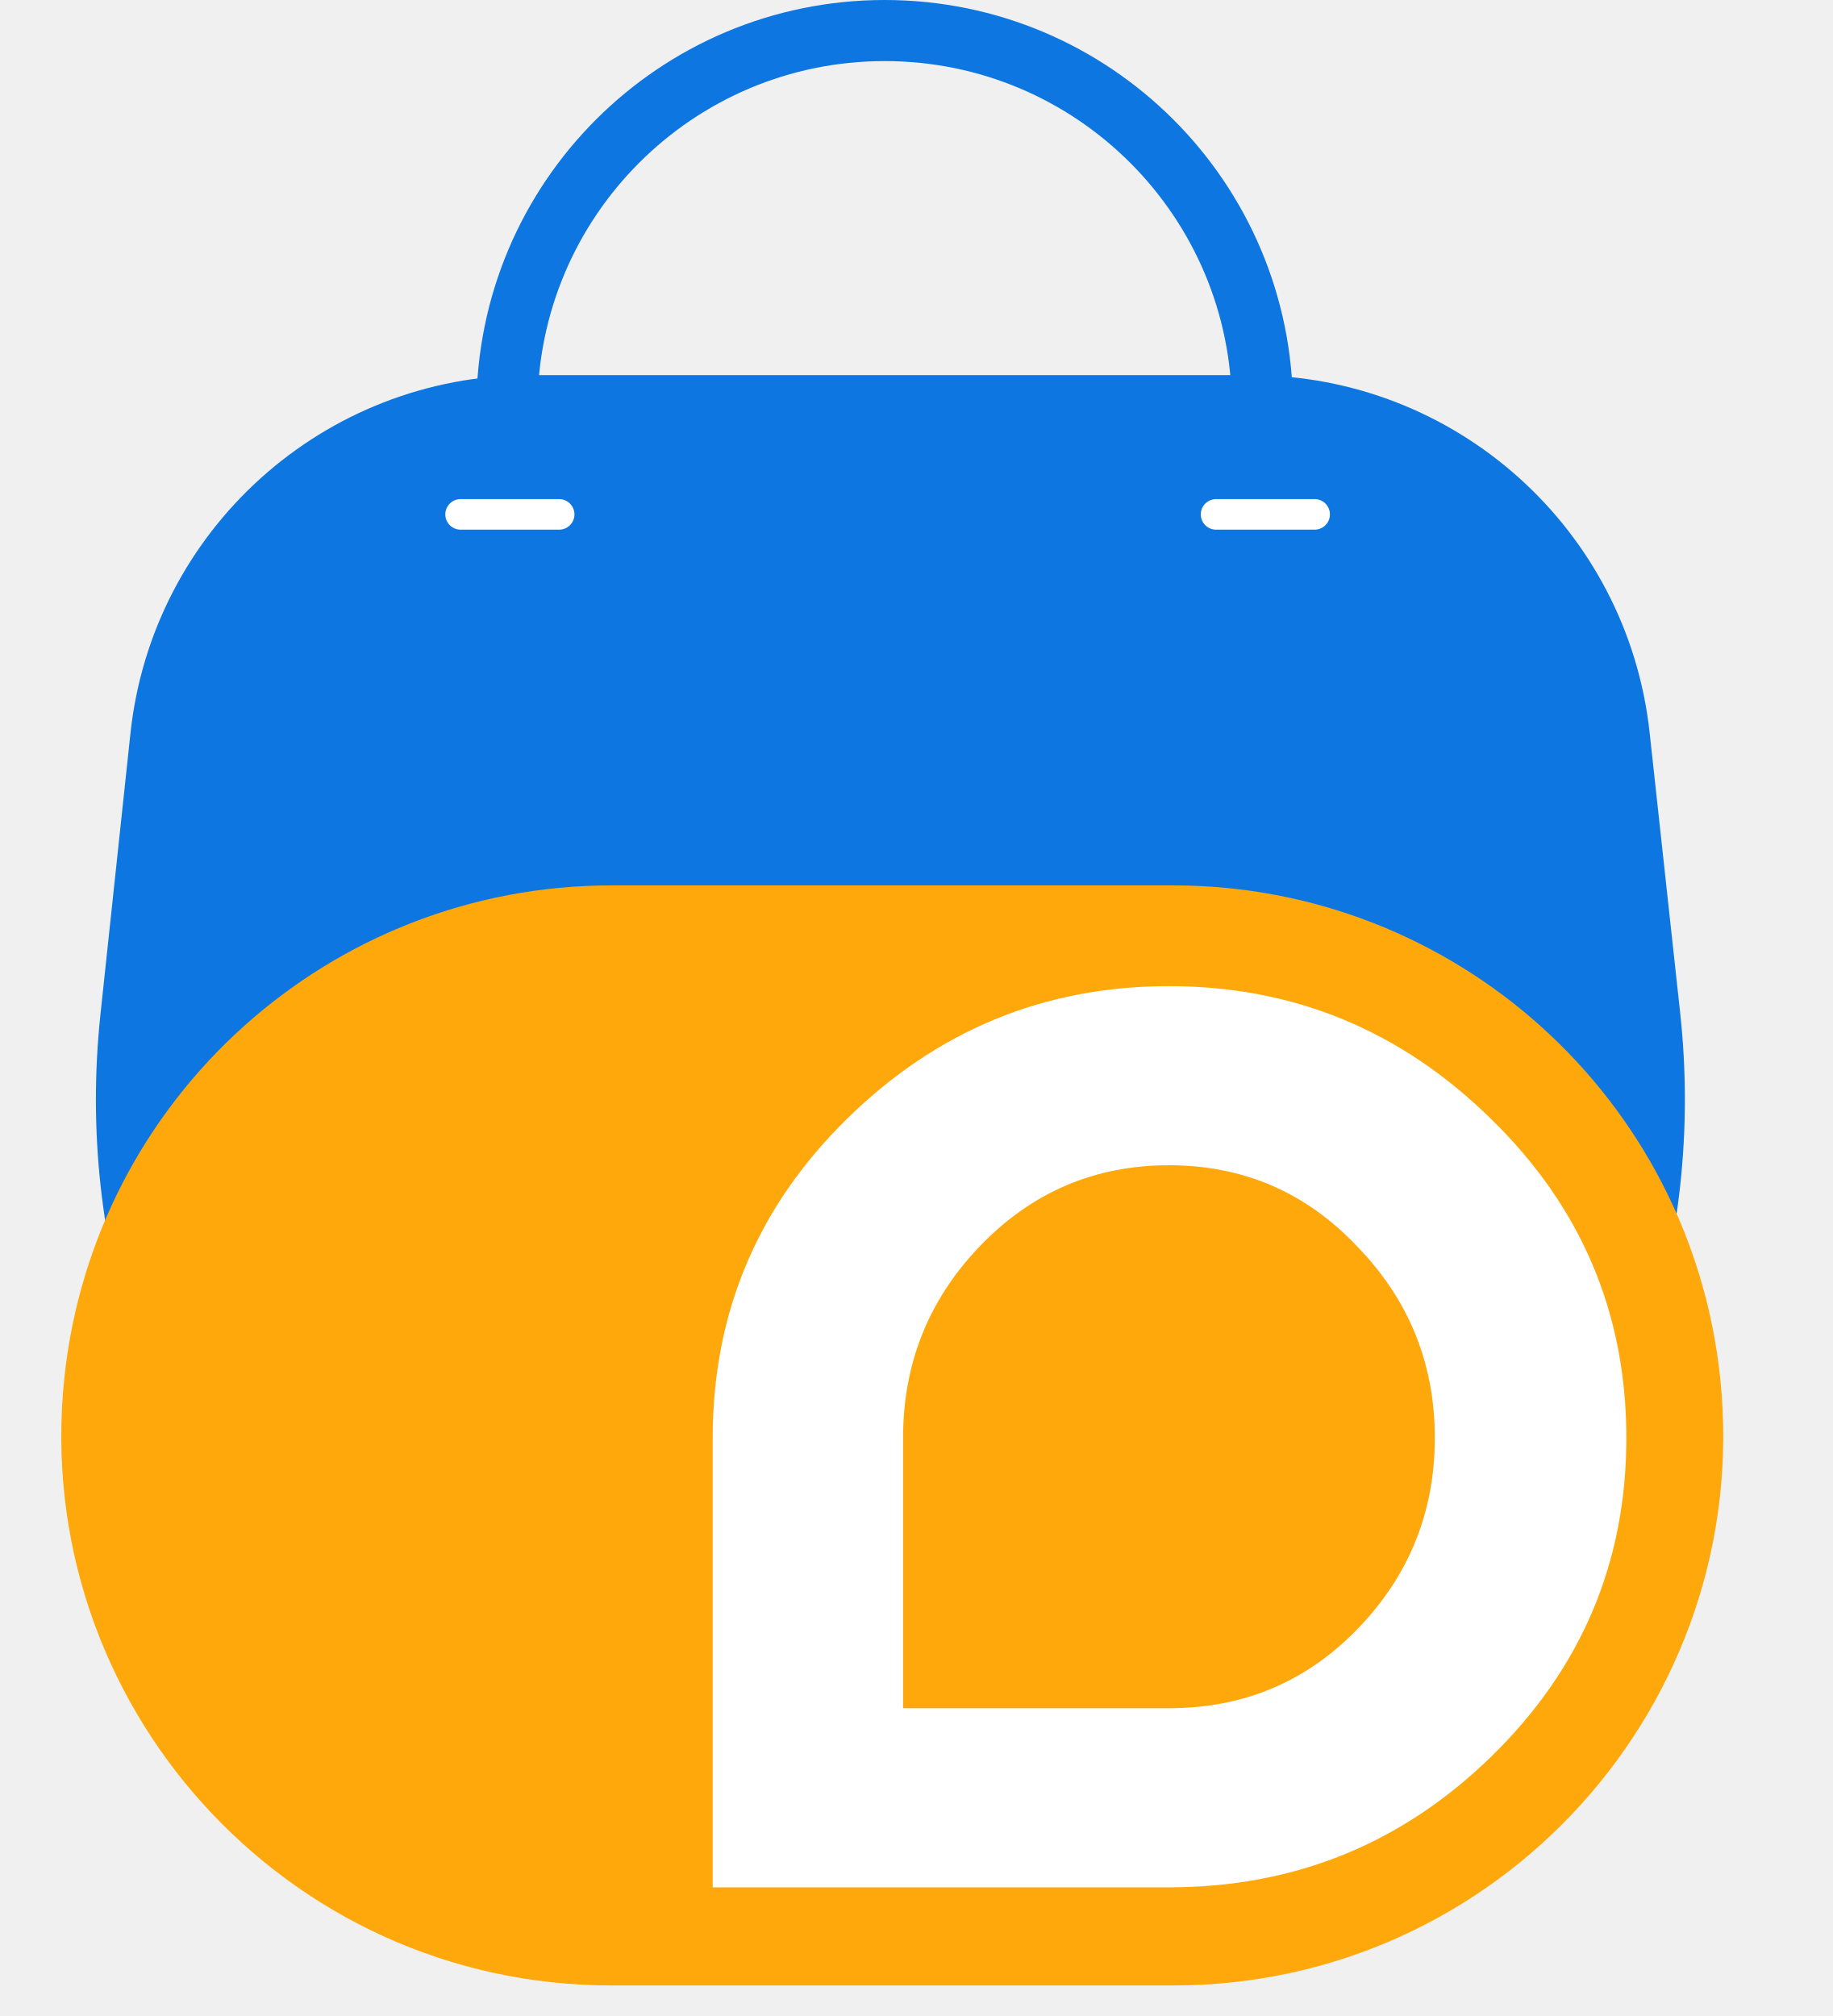
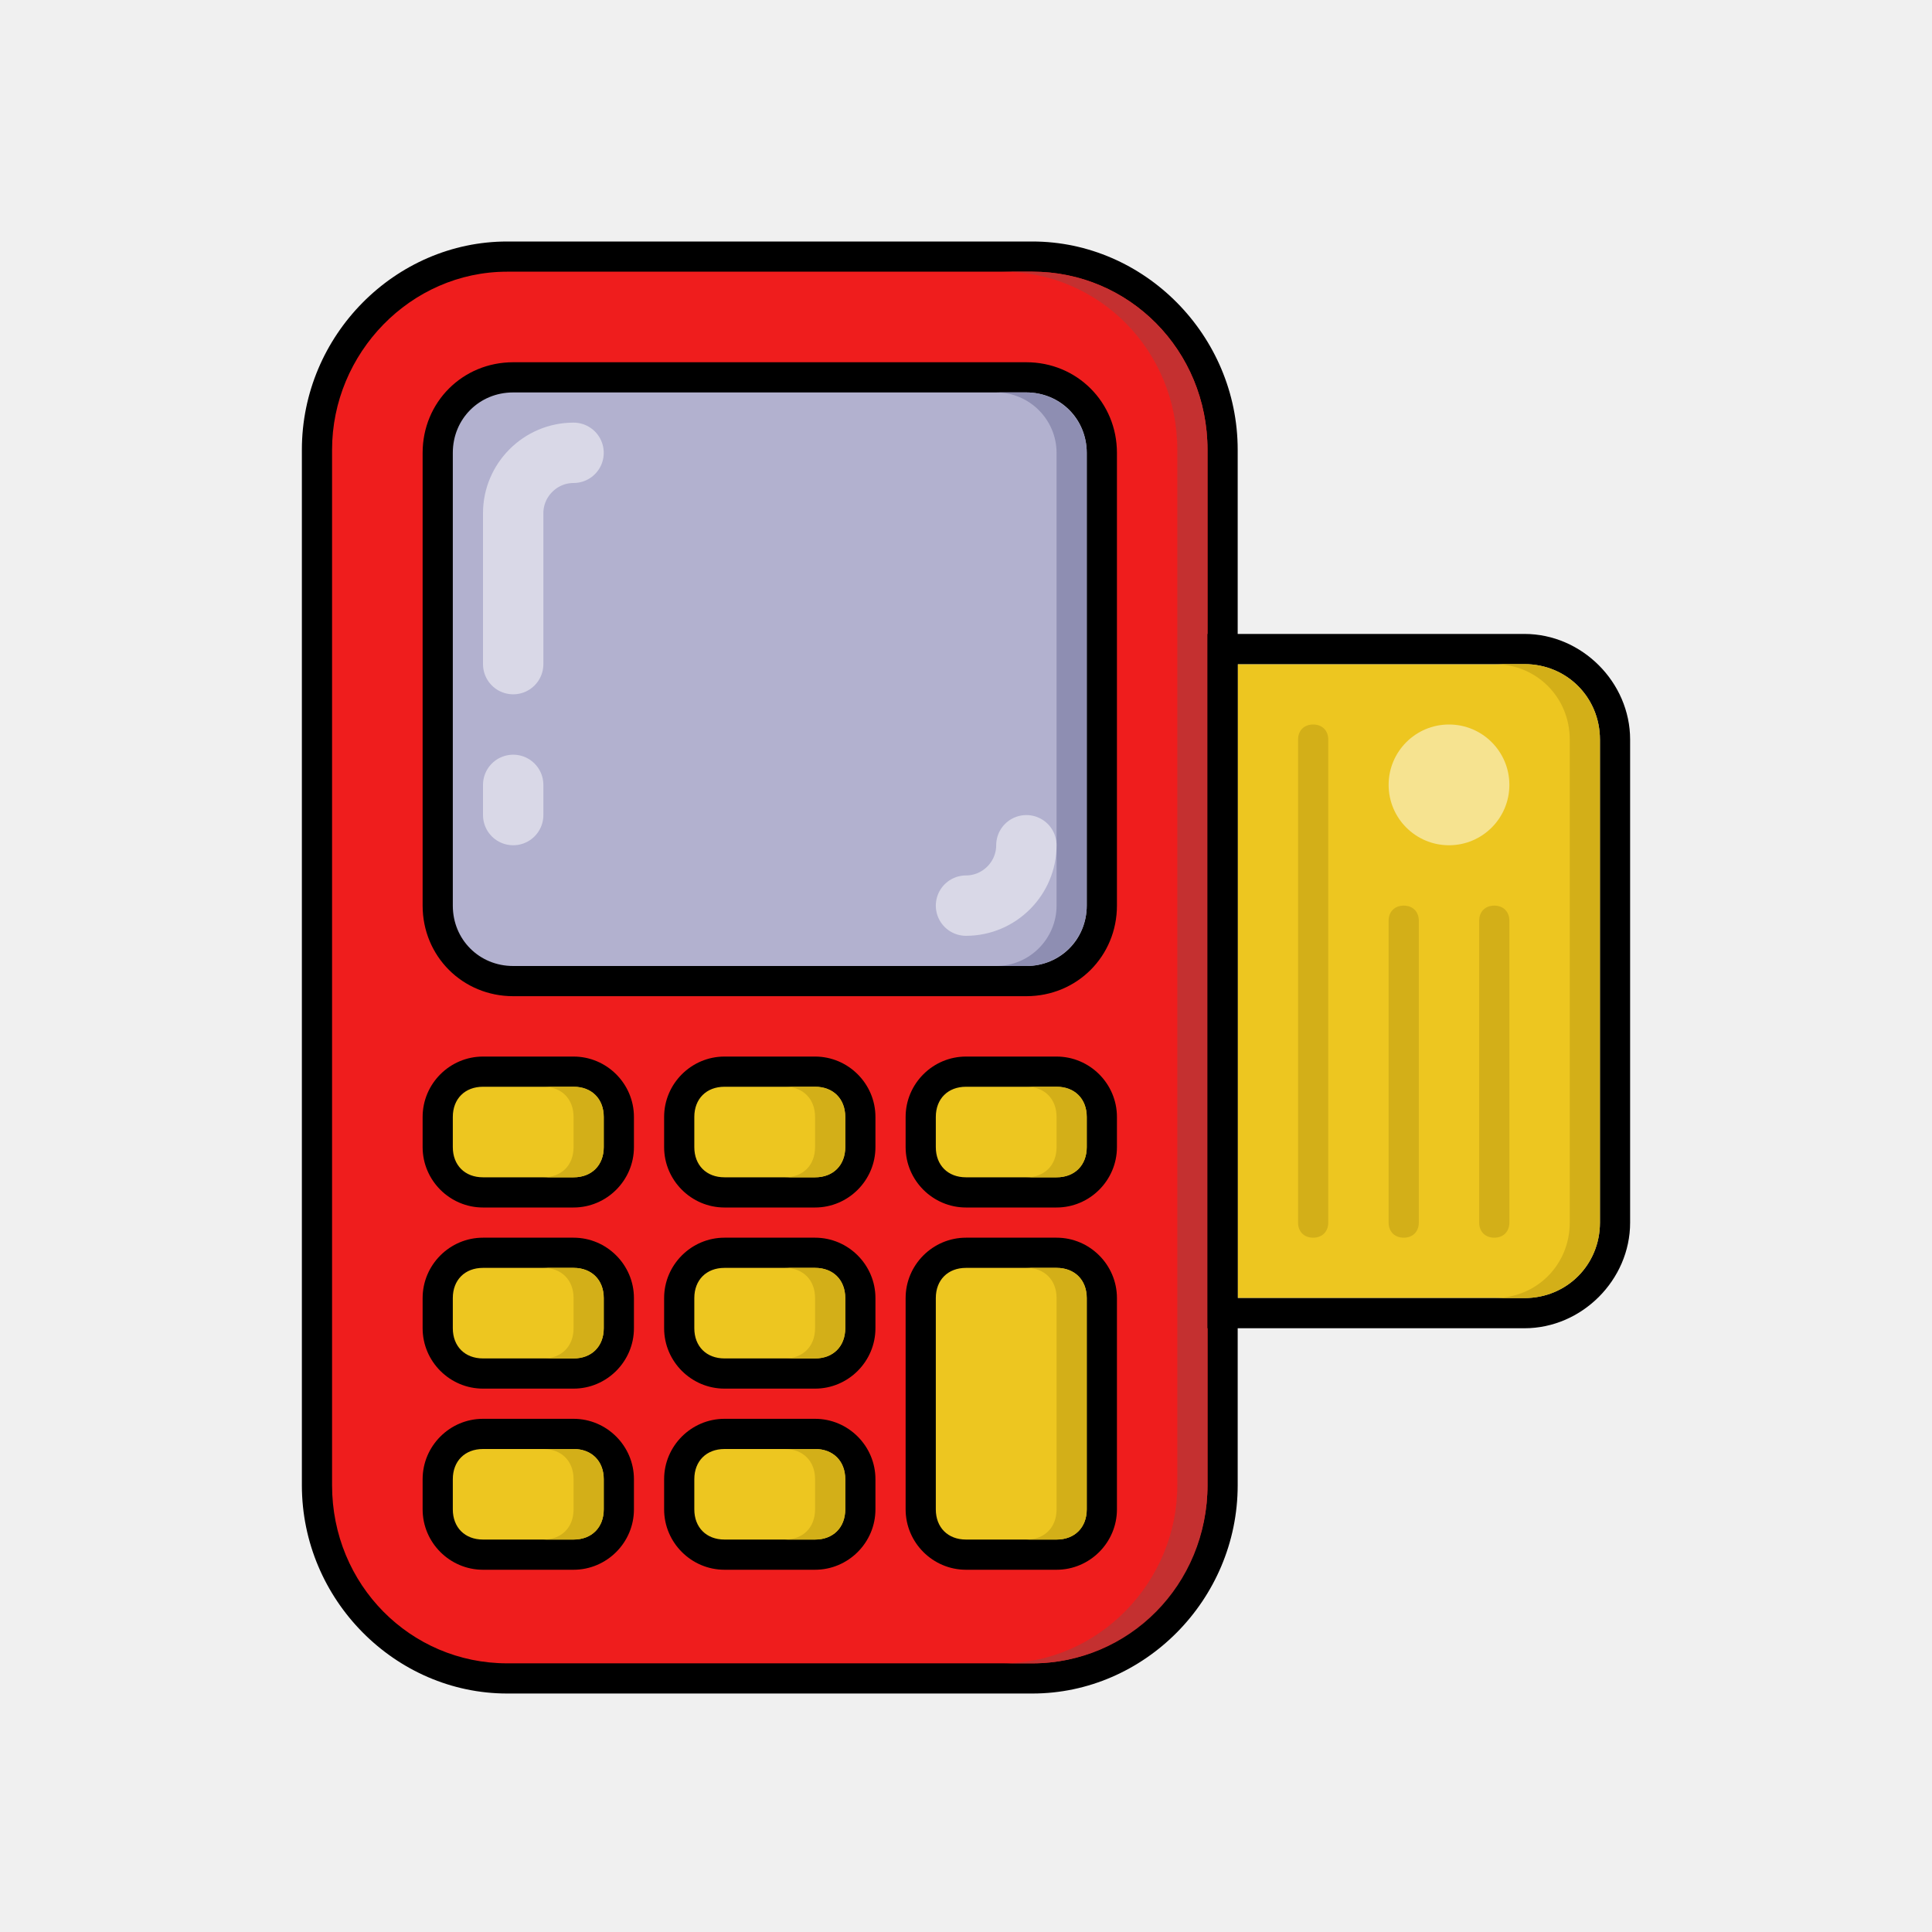
- <svg xmlns="http://www.w3.org/2000/svg" width="30" height="33" viewBox="0 0 30 33" fill="none">
-   <path d="M2.135 12.006C2.491 8.671 5.306 6.141 8.66 6.141H20.478C23.828 6.141 26.639 8.663 27.002 11.992L27.501 16.57C28.339 24.263 22.313 30.981 14.574 30.981C6.846 30.981 0.824 24.282 1.645 16.597L2.135 12.006Z" fill="#0D76E1" />
-   <path d="M1.054 22.548C1.54 17.968 5.403 14.493 10.008 14.493H19.203C23.819 14.493 27.687 17.984 28.159 22.576C28.705 27.884 24.54 32.5 19.203 32.5H10.008C4.66 32.5 0.491 27.866 1.054 22.548Z" fill="#FFA80B" />
-   <path d="M20.664 7.876L20.664 6.683C20.664 3.268 17.896 0.5 14.481 0.5C11.066 0.5 8.298 3.268 8.298 6.683L8.298 7.876" stroke="#0D76E1" stroke-linecap="round" />
-   <path d="M11.666 23.537V30.894H19.134C21.187 30.894 22.945 30.181 24.408 28.755C25.883 27.317 26.621 25.577 26.621 23.537C26.621 21.496 25.883 19.756 24.408 18.318C22.933 16.867 21.175 16.142 19.134 16.142C17.093 16.142 15.335 16.867 13.86 18.318C12.397 19.756 11.666 21.496 11.666 23.537ZM14.782 27.962V23.537C14.782 22.32 15.2 21.274 16.036 20.402C16.884 19.517 17.917 19.074 19.134 19.074C20.351 19.074 21.378 19.517 22.214 20.402C23.062 21.274 23.486 22.32 23.486 23.537C23.486 24.754 23.062 25.799 22.214 26.672C21.378 27.532 20.351 27.962 19.134 27.962H14.782Z" fill="white" />
-   <path d="M21.519 8.42L19.905 8.42" stroke="white" stroke-width="0.5" stroke-linecap="round" />
-   <path d="M9.153 8.42L7.539 8.42" stroke="white" stroke-width="0.5" stroke-linecap="round" />
+ <svg xmlns="http://www.w3.org/2000/svg" width="800px" height="800px" viewBox="0 0 64 64" id="Layer_1" version="1.1" xml:space="preserve">
+   <style type="text/css">
+ 	.st0{fill:#EF1D1D;}
+ 	.st1{fill:#C43030;}
+ 	.st2{fill:#B2B1CF;stroke:#000000;stroke-miterlimit:10;}
+ 	.st3{fill:#8E8EB2;}
+ 	.st4{opacity:0.5;fill:none;stroke:#FFFFFF;stroke-width:2;stroke-linecap:round;stroke-miterlimit:10;enable-background:new    ;}
+ 	.st5{fill:#EDC620;}
+ 	.st6{opacity:0.5;fill:#FFFFFF;enable-background:new    ;}
+ 	.st7{fill:#D3AF18;}
+ </style>
+   <path class="st0" d="M16.8,55.5c-3.5,0-6.3-2.9-6.3-6.4V14.9c0-3.5,2.8-6.4,6.3-6.4h17.4c3.5,0,6.3,2.9,6.3,6.4v34.3  c0,3.5-2.8,6.4-6.3,6.4L16.8,55.5L16.8,55.5z" />
+   <path d="M34.2,9c3.2,0,5.8,2.6,5.8,5.9v34.3c0,3.2-2.6,5.9-5.8,5.9H16.8c-3.2,0-5.8-2.6-5.8-5.9V14.9c0-3.2,2.6-5.9,5.8-5.9H34.2   M34.2,8H16.8c-3.7,0-6.8,3.1-6.8,6.9v34.3c0,3.8,3.1,6.9,6.8,6.9h17.4c3.7,0,6.8-3.1,6.8-6.9V14.9C41,11.1,37.9,8,34.2,8L34.2,8z" />
+   <g>
+     <path class="st1" d="M34.2,9h-1c3.2,0,5.8,2.6,5.8,5.9v34.3c0,3.2-2.6,5.9-5.8,5.9h1c3.2,0,5.8-2.6,5.8-5.9V14.9   C40,11.6,37.4,9,34.2,9z" />
+   </g>
+   <path class="st2" d="M34,32.5c1.4,0,2.5-1.1,2.5-2.5V15c0-1.4-1.1-2.5-2.5-2.5H17c-1.4,0-2.5,1.1-2.5,2.5v15c0,1.4,1.1,2.5,2.5,2.5  H34z" />
+   <path class="st3" d="M35,30V15c0-1.1-0.9-2-2-2h1c1.1,0,2,0.9,2,2v15c0,1.1-0.9,2-2,2h-1C34.1,32,35,31.1,35,30z" />
+   <path class="st4" d="M17,22v-5c0-1.1,0.9-2,2-2" />
+   <line class="st4" x1="17" x2="17" y1="27" y2="26" />
+   <path class="st4" d="M34,28c0,1.1-0.9,2-2,2" />
+   <path class="st5" d="M53,24.5c0-1.4-1.1-2.5-2.5-2.5H41v21h9.5c1.4,0,2.5-1.1,2.5-2.5V24.5z" />
+   <circle class="st6" cx="48" cy="26" r="2" />
+   <path d="M50.5,44H40V21h10.5c1.9,0,3.5,1.6,3.5,3.5v16C54,42.4,52.4,44,50.5,44z M41,43h9.5c1.4,0,2.5-1.1,2.5-2.5v-16  c0-1.4-1.1-2.5-2.5-2.5H41V43z" />
+   <path class="st7" d="M50.5,22h-1c1.4,0,2.5,1.1,2.5,2.5v16c0,1.4-1.1,2.5-2.5,2.5h1c1.4,0,2.5-1.1,2.5-2.5v-16  C53,23.1,51.9,22,50.5,22z" />
+   <path class="st7" d="M49.5,41c-0.3,0-0.5-0.2-0.5-0.5v-10c0-0.3,0.2-0.5,0.5-0.5s0.5,0.2,0.5,0.5v10C50,40.8,49.8,41,49.5,41z" />
+   <path class="st7" d="M46.5,41c-0.3,0-0.5-0.2-0.5-0.5v-10c0-0.3,0.2-0.5,0.5-0.5s0.5,0.2,0.5,0.5v10C47,40.8,46.8,41,46.5,41z" />
+   <path class="st7" d="M43.5,41c-0.3,0-0.5-0.2-0.5-0.5v-16c0-0.3,0.2-0.5,0.5-0.5s0.5,0.2,0.5,0.5v16C44,40.8,43.8,41,43.5,41z" />
+   <path class="st5" d="M32,39.5c-0.8,0-1.5-0.7-1.5-1.5v-1c0-0.8,0.7-1.5,1.5-1.5h3c0.8,0,1.5,0.7,1.5,1.5v1c0,0.8-0.7,1.5-1.5,1.5H32  z" />
+   <path d="M35,36c0.6,0,1,0.4,1,1v1c0,0.6-0.4,1-1,1h-3c-0.6,0-1-0.4-1-1v-1c0-0.6,0.4-1,1-1H35 M35,35h-3c-1.1,0-2,0.9-2,2v1  c0,1.1,0.9,2,2,2h3c1.1,0,2-0.9,2-2v-1C37,35.9,36.1,35,35,35L35,35z" />
+   <g>
+     <path class="st7" d="M35,36h-1c0.6,0,1,0.4,1,1v1c0,0.6-0.4,1-1,1h1c0.6,0,1-0.4,1-1v-1C36,36.4,35.6,36,35,36z" />
+   </g>
+   <path class="st5" d="M24,39.5c-0.8,0-1.5-0.7-1.5-1.5v-1c0-0.8,0.7-1.5,1.5-1.5h3c0.8,0,1.5,0.7,1.5,1.5v1c0,0.8-0.7,1.5-1.5,1.5H24  z" />
+   <path d="M27,36c0.6,0,1,0.4,1,1v1c0,0.6-0.4,1-1,1h-3c-0.6,0-1-0.4-1-1v-1c0-0.6,0.4-1,1-1H27 M27,35h-3c-1.1,0-2,0.9-2,2v1  c0,1.1,0.9,2,2,2h3c1.1,0,2-0.9,2-2v-1C29,35.9,28.1,35,27,35L27,35z" />
+   <path class="st5" d="M24,45.5c-0.8,0-1.5-0.7-1.5-1.5v-1c0-0.8,0.7-1.5,1.5-1.5h3c0.8,0,1.5,0.7,1.5,1.5v1c0,0.8-0.7,1.5-1.5,1.5H24  z" />
+   <path d="M27,42c0.6,0,1,0.4,1,1v1c0,0.6-0.4,1-1,1h-3c-0.6,0-1-0.4-1-1v-1c0-0.6,0.4-1,1-1H27 M27,41h-3c-1.1,0-2,0.9-2,2v1  c0,1.1,0.9,2,2,2h3c1.1,0,2-0.9,2-2v-1C29,41.9,28.1,41,27,41L27,41z" />
+   <path class="st5" d="M32,51.5c-0.8,0-1.5-0.7-1.5-1.5v-7c0-0.8,0.7-1.5,1.5-1.5h3c0.8,0,1.5,0.7,1.5,1.5v7c0,0.8-0.7,1.5-1.5,1.5H32  z" />
+   <path d="M35,42c0.6,0,1,0.4,1,1v7c0,0.6-0.4,1-1,1h-3c-0.6,0-1-0.4-1-1v-7c0-0.6,0.4-1,1-1H35 M35,41h-3c-1.1,0-2,0.9-2,2v7  c0,1.1,0.9,2,2,2h3c1.1,0,2-0.9,2-2v-7C37,41.9,36.1,41,35,41L35,41z" />
+   <g>
+     <path class="st7" d="M35,42h-1c0.6,0,1,0.4,1,1v7c0,0.6-0.4,1-1,1h1c0.6,0,1-0.4,1-1v-7C36,42.4,35.6,42,35,42z" />
+   </g>
+   <path class="st5" d="M24,51.5c-0.8,0-1.5-0.7-1.5-1.5v-1c0-0.8,0.7-1.5,1.5-1.5h3c0.8,0,1.5,0.7,1.5,1.5v1c0,0.8-0.7,1.5-1.5,1.5H24  z" />
+   <path d="M27,48c0.6,0,1,0.4,1,1v1c0,0.6-0.4,1-1,1h-3c-0.6,0-1-0.4-1-1v-1c0-0.6,0.4-1,1-1H27 M27,47h-3c-1.1,0-2,0.9-2,2v1  c0,1.1,0.9,2,2,2h3c1.1,0,2-0.9,2-2v-1C29,47.9,28.1,47,27,47L27,47z" />
+   <path class="st5" d="M16,45.5c-0.8,0-1.5-0.7-1.5-1.5v-1c0-0.8,0.7-1.5,1.5-1.5h3c0.8,0,1.5,0.7,1.5,1.5v1c0,0.8-0.7,1.5-1.5,1.5H16  z" />
+   <path d="M19,42c0.6,0,1,0.4,1,1v1c0,0.6-0.4,1-1,1h-3c-0.6,0-1-0.4-1-1v-1c0-0.6,0.4-1,1-1H19 M19,41h-3c-1.1,0-2,0.9-2,2v1  c0,1.1,0.9,2,2,2h3c1.1,0,2-0.9,2-2v-1C21,41.9,20.1,41,19,41L19,41z" />
+   <path class="st5" d="M16,51.5c-0.8,0-1.5-0.7-1.5-1.5v-1c0-0.8,0.7-1.5,1.5-1.5h3c0.8,0,1.5,0.7,1.5,1.5v1c0,0.8-0.7,1.5-1.5,1.5H16  z" />
+   <path d="M19,48c0.6,0,1,0.4,1,1v1c0,0.6-0.4,1-1,1h-3c-0.6,0-1-0.4-1-1v-1c0-0.6,0.4-1,1-1H19 M19,47h-3c-1.1,0-2,0.9-2,2v1  c0,1.1,0.9,2,2,2h3c1.1,0,2-0.9,2-2v-1C21,47.9,20.1,47,19,47L19,47z" />
+   <path class="st5" d="M16,39.5c-0.8,0-1.5-0.7-1.5-1.5v-1c0-0.8,0.7-1.5,1.5-1.5h3c0.8,0,1.5,0.7,1.5,1.5v1c0,0.8-0.7,1.5-1.5,1.5H16  z" />
+   <path d="M19,36c0.6,0,1,0.4,1,1v1c0,0.6-0.4,1-1,1h-3c-0.6,0-1-0.4-1-1v-1c0-0.6,0.4-1,1-1H19 M19,35h-3c-1.1,0-2,0.9-2,2v1  c0,1.1,0.9,2,2,2h3c1.1,0,2-0.9,2-2v-1C21,35.9,20.1,35,19,35L19,35z" />
+   <g>
+     <path class="st7" d="M27,36h-1c0.6,0,1,0.4,1,1v1c0,0.6-0.4,1-1,1h1c0.6,0,1-0.4,1-1v-1C28,36.4,27.6,36,27,36z" />
+   </g>
+   <g>
+     <path class="st7" d="M19,36h-1c0.6,0,1,0.4,1,1v1c0,0.6-0.4,1-1,1h1c0.6,0,1-0.4,1-1v-1C20,36.4,19.6,36,19,36z" />
+   </g>
+   <g>
+     <path class="st7" d="M19,42h-1c0.6,0,1,0.4,1,1v1c0,0.6-0.4,1-1,1h1c0.6,0,1-0.4,1-1v-1C20,42.4,19.6,42,19,42z" />
+   </g>
+   <g>
+     <path class="st7" d="M27,42h-1c0.6,0,1,0.4,1,1v1c0,0.6-0.4,1-1,1h1c0.6,0,1-0.4,1-1v-1C28,42.4,27.6,42,27,42z" />
+   </g>
+   <g>
+     <path class="st7" d="M27,48h-1c0.6,0,1,0.4,1,1v1c0,0.6-0.4,1-1,1h1c0.6,0,1-0.4,1-1v-1C28,48.4,27.6,48,27,48z" />
+   </g>
+   <g>
+     <path class="st7" d="M19,48h-1c0.6,0,1,0.4,1,1v1c0,0.6-0.4,1-1,1h1c0.6,0,1-0.4,1-1v-1C20,48.4,19.6,48,19,48z" />
+   </g>
</svg>
